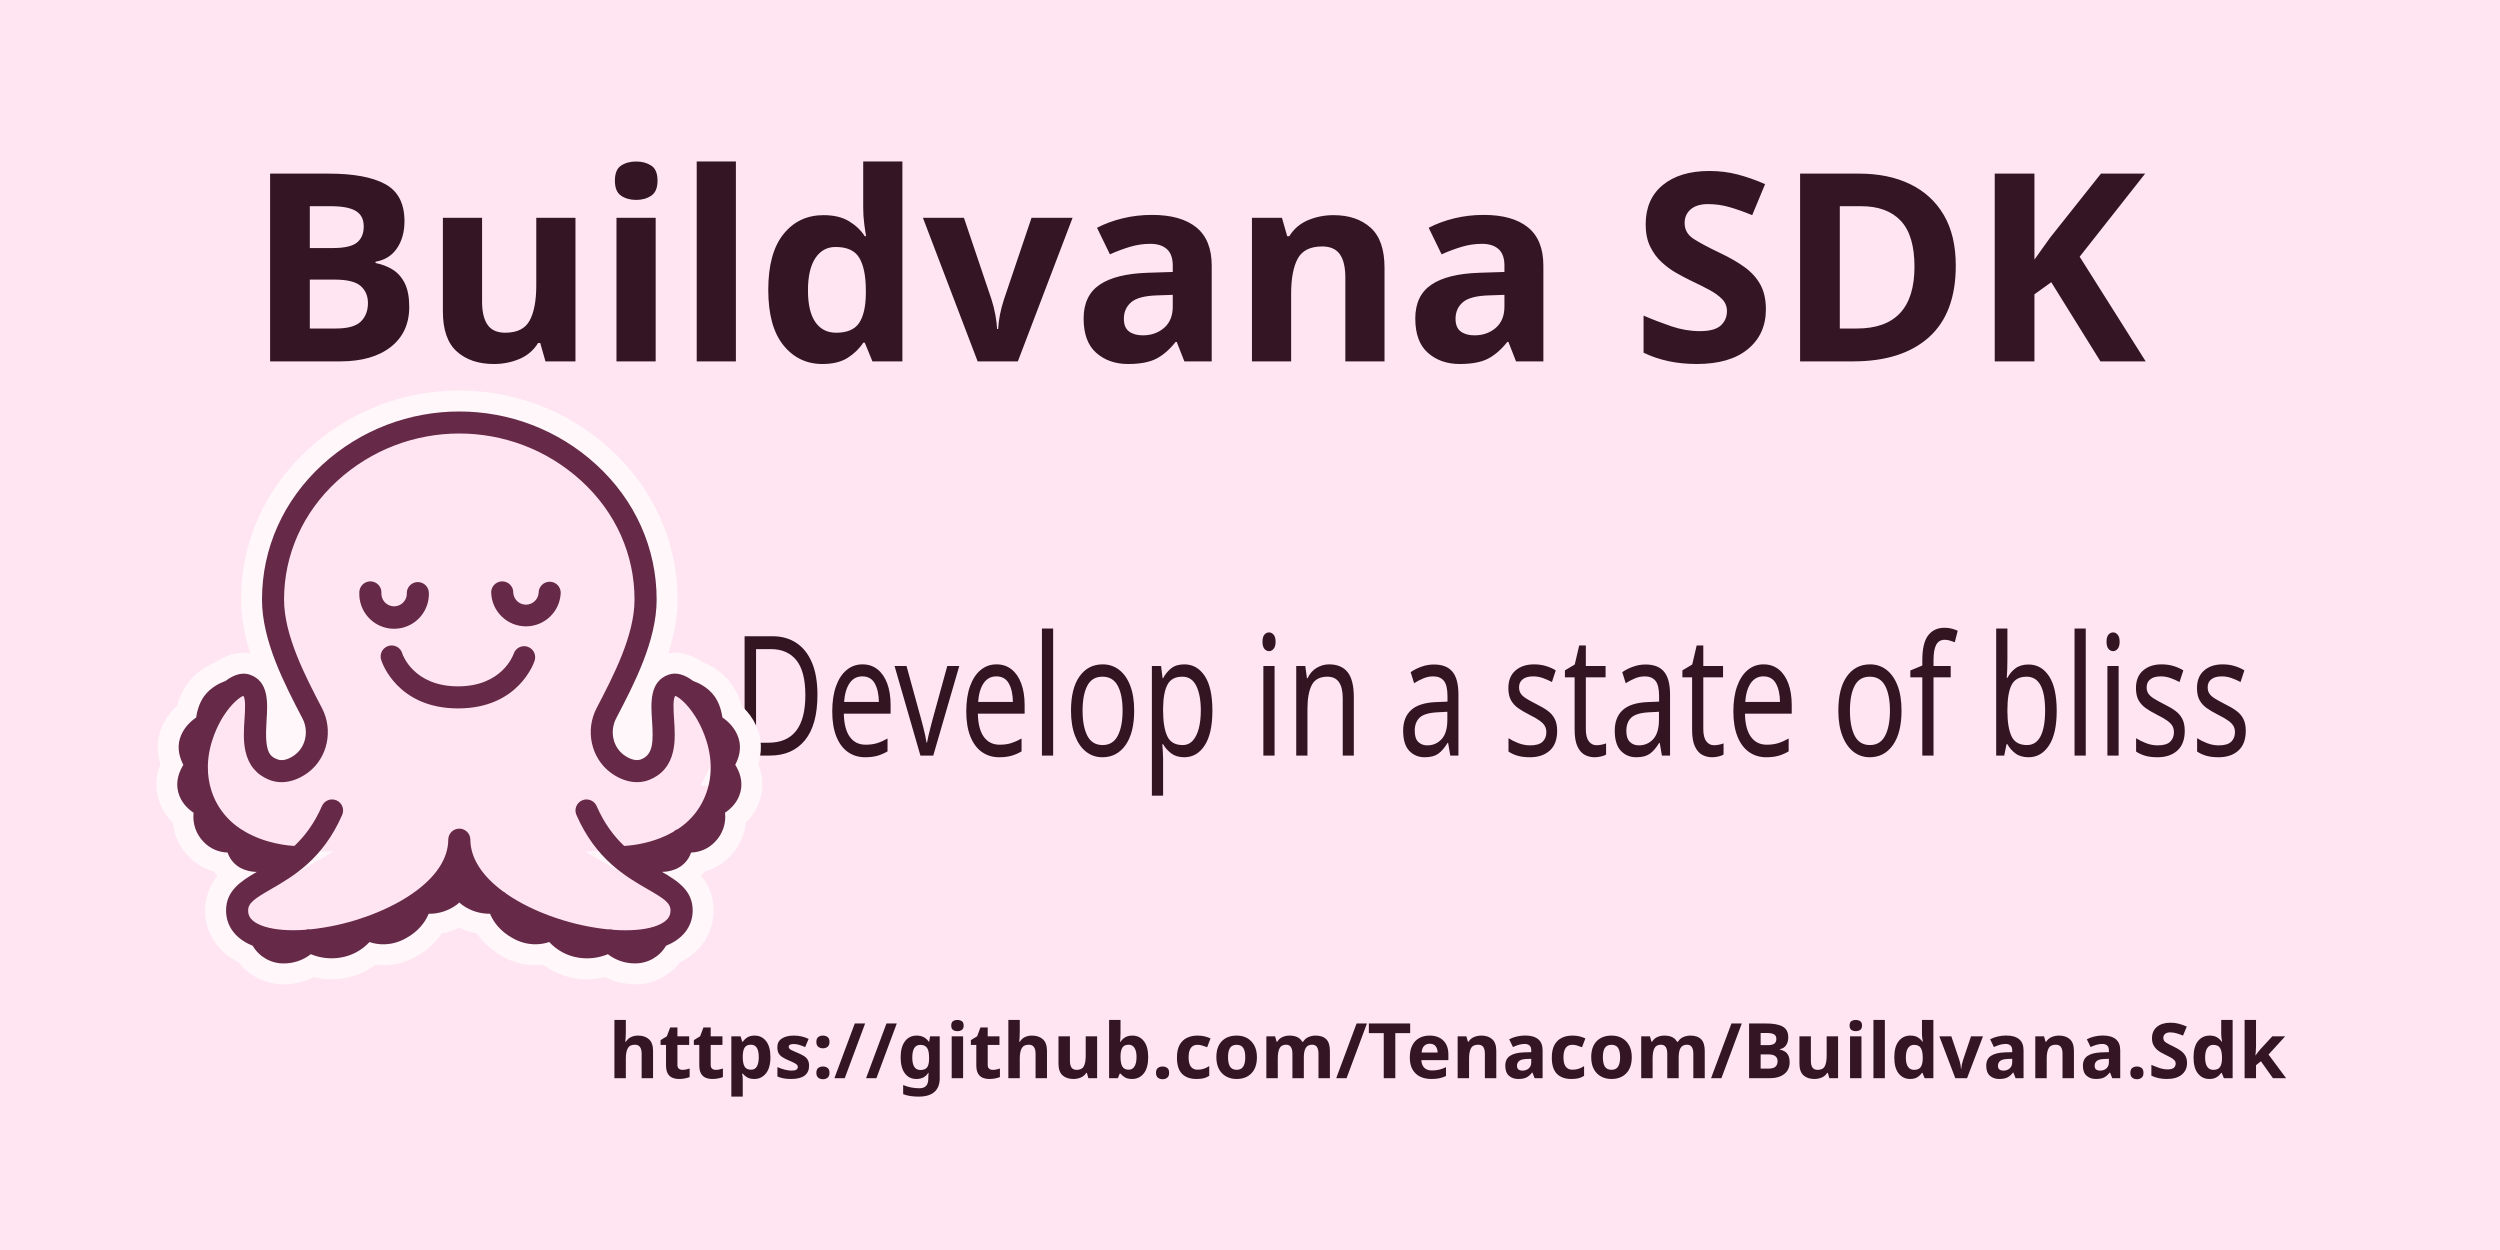
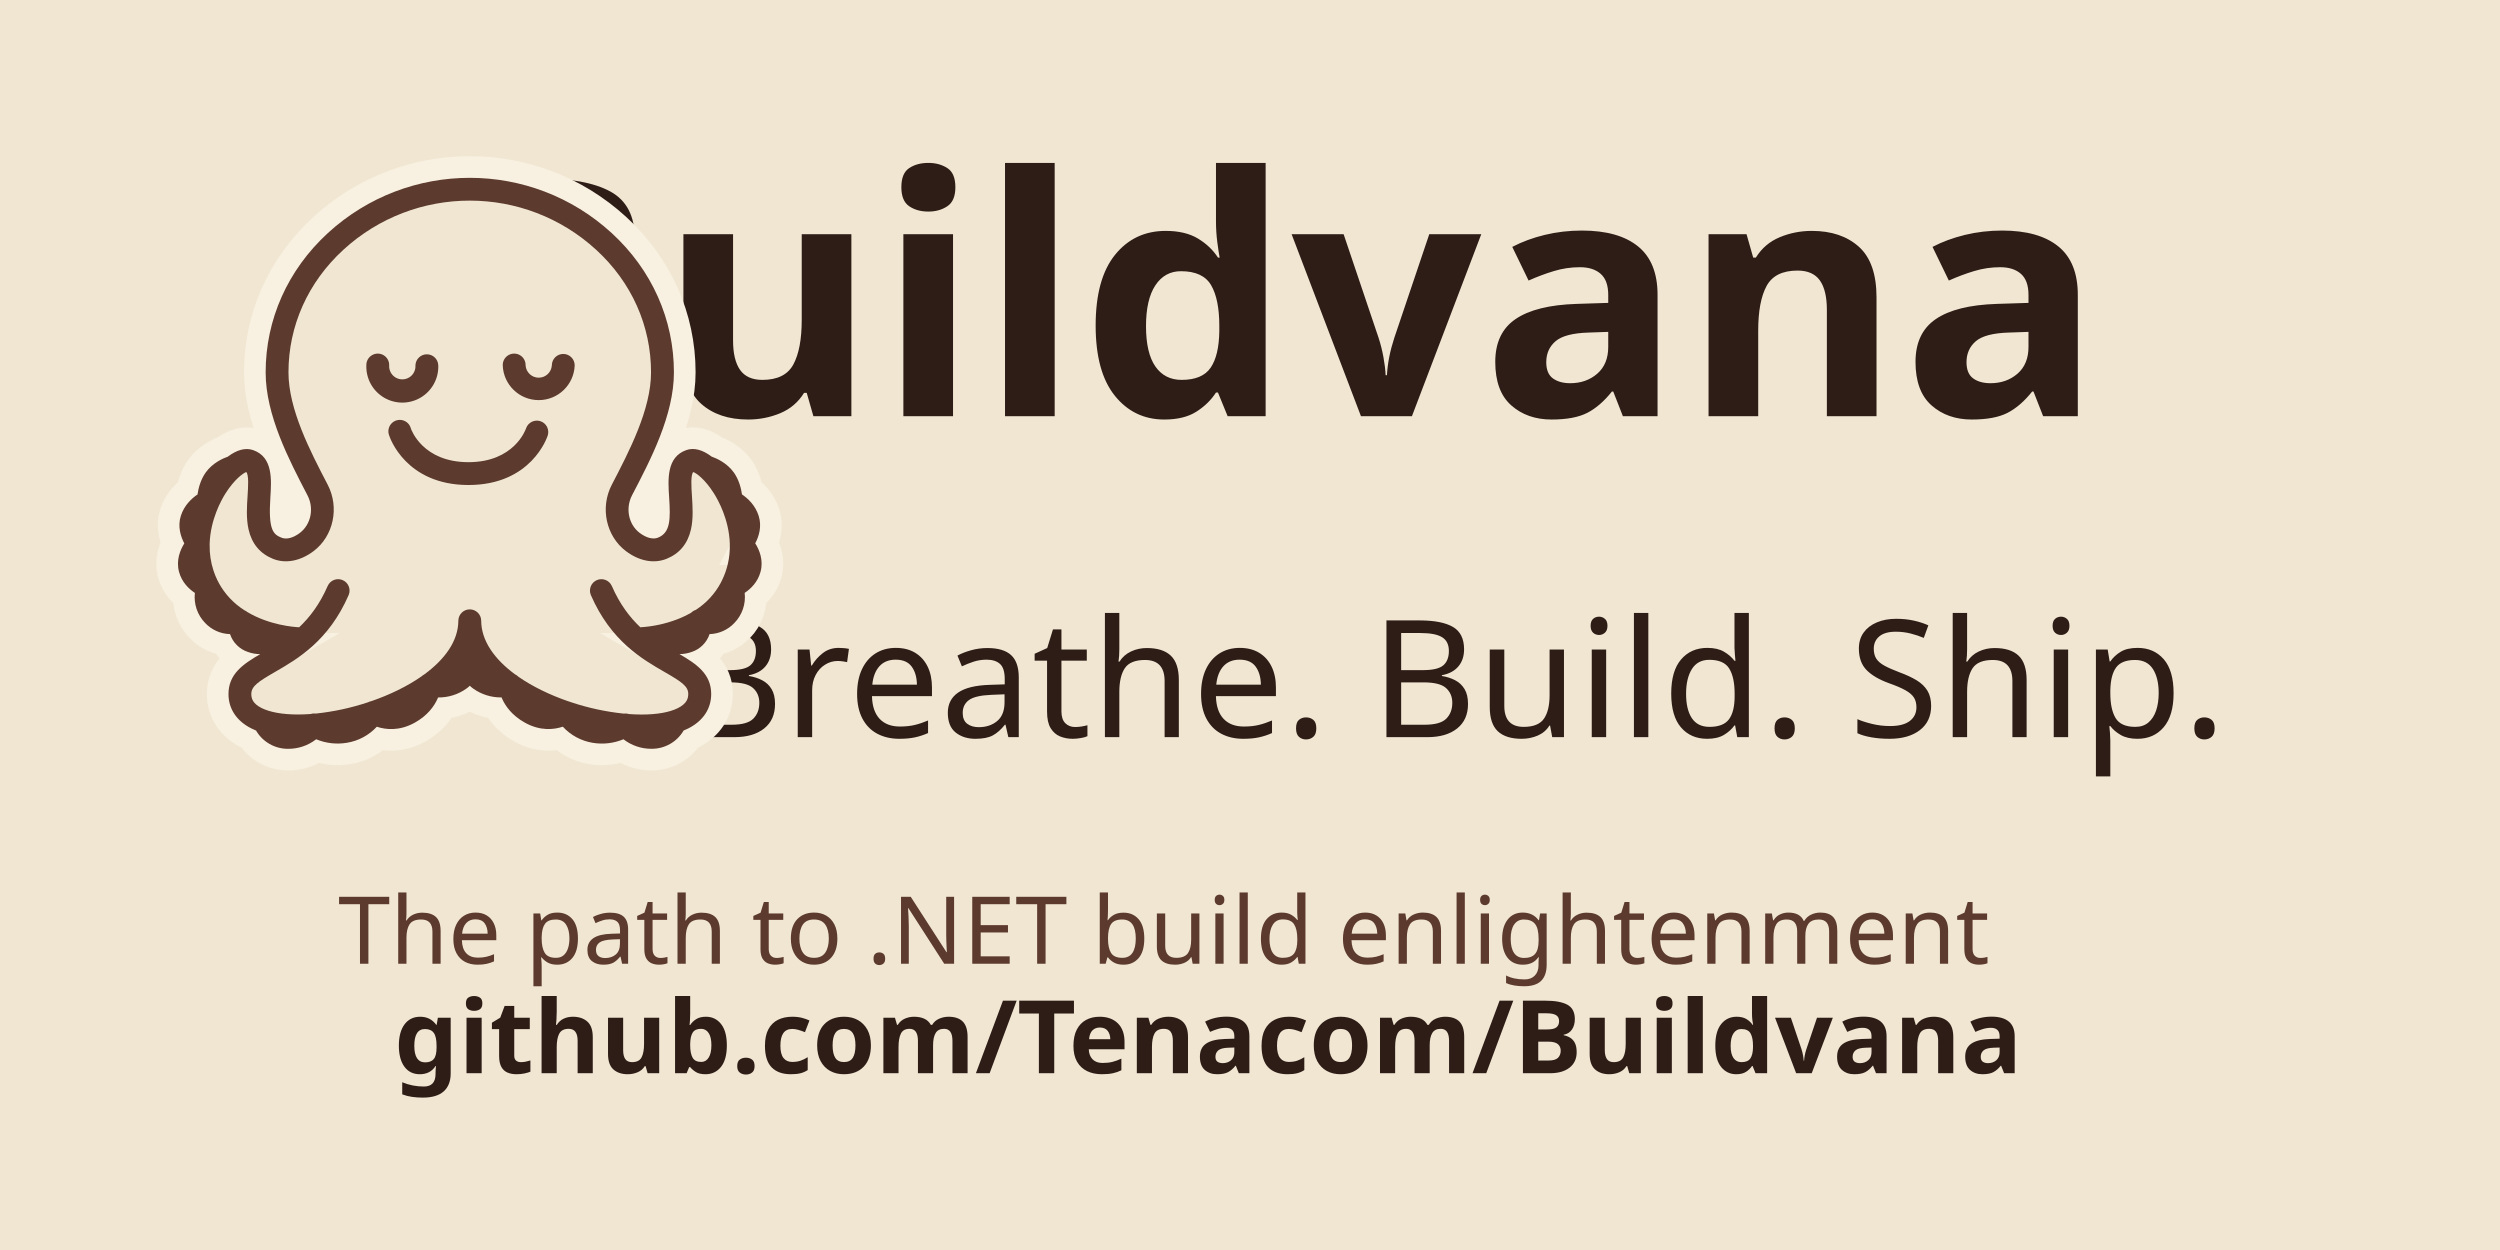
<svg xmlns="http://www.w3.org/2000/svg" height="640" width="1280" id="svg16" version="1.1" y="0px" x="0px" viewBox="0 0 1280 640">
  <defs id="defs20" />
-   <rect ry="0" y="0" x="0" height="640" width="1280" id="rect855" style="fill:#ffe5f2;fill-opacity:1;stroke:none;stroke-width:0;stroke-linejoin:round;stroke-miterlimit:4;stroke-dasharray:none" />
-   <text id="text835" y="185.038" x="1203.569" style="font-style:normal;font-variant:normal;font-weight:bold;font-stretch:normal;font-size:134.659px;line-height:1.25;font-family:Repo;-inkscape-font-specification:'Repo, Bold';font-variant-ligatures:normal;font-variant-caps:normal;font-variant-numeric:normal;font-variant-east-asian:normal;text-align:end;letter-spacing:0px;word-spacing:0px;text-anchor:end;fill:#331524;fill-opacity:1;stroke:none;stroke-width:0.316" xml:space="preserve" transform="scale(1.000055,0.9999446)">
-     <tspan id="tspan3326" x="1203.569" y="185.038" style="text-align:end;text-anchor:end;stroke-width:0.316">Buildvana SDK</tspan>
+   <rect ry="0" y="0" x="0" height="640" width="1280" id="rect855" style="fill:#f0e6d2;fill-opacity:1;stroke:none;stroke-width:0;stroke-linejoin:round;stroke-miterlimit:4;stroke-dasharray:none" />
+   <text id="text835" y="213.094" x="1209.726" style="font-style:normal;font-variant:normal;font-weight:bold;font-stretch:normal;font-size:170.633px;line-height:1.25;font-family:Repo;-inkscape-font-specification:'Repo, Bold';font-variant-ligatures:normal;font-variant-caps:normal;font-variant-numeric:normal;font-variant-east-asian:normal;text-align:end;letter-spacing:0px;word-spacing:0px;text-anchor:end;fill:#2e1d17;fill-opacity:1;stroke:none;stroke-width:0.4" xml:space="preserve">
+     <tspan id="tspan1" x="1209.726" y="213.094" style="stroke-width:0.4">Buildvana</tspan>
  </text>
-   <text transform="scale(0.8731784,1.145241)" id="text839" y="337.793" x="1378.473" style="font-style:normal;font-variant:normal;font-weight:500;font-stretch:normal;font-size:74.705px;line-height:1.25;font-family:Repo;-inkscape-font-specification:'Repo Medium';font-variant-ligatures:normal;font-variant-caps:normal;font-variant-numeric:normal;font-variant-east-asian:normal;text-align:end;letter-spacing:0px;word-spacing:0px;text-anchor:end;fill:#331522;fill-opacity:1;stroke:none;stroke-width:0.233" xml:space="preserve">
-     <tspan style="text-align:end;text-anchor:end;stroke-width:0.233" y="337.793" x="1378.473" id="tspan939">Develop in a state of bliss</tspan>
+   <text id="text839" y="377.42" x="1205.189" style="font-style:normal;font-variant:normal;font-weight:500;font-stretch:normal;font-size:83.7px;line-height:1.25;font-family:Repo;-inkscape-font-specification:'Repo, Medium';font-variant-ligatures:normal;font-variant-caps:normal;font-variant-numeric:normal;font-variant-east-asian:normal;text-align:end;letter-spacing:0px;word-spacing:0px;text-anchor:end;fill:#2e1d17;fill-opacity:1;stroke:none;stroke-width:0.262" xml:space="preserve">
+     <tspan id="tspan2" x="1205.189" y="377.42" style="stroke-width:0.262">Breathe. Build. Ship.</tspan>
  </text>
-   <g transform="matrix(5.36318,0,0,5.36318,63.53115,180.3538)" id="g848">
-     <path id="path846" d="m 58.342,39.385 c 0.326,-0.612 0.637,-1.538 0.321,-2.537 -0.316,-0.999 -1.026,-1.631 -1.542,-1.981 -0.078,-0.548 -0.273,-1.351 -0.754,-2.025 -0.632,-0.883 -1.592,-1.304 -2.041,-1.461 -0.843,-0.637 -1.634,-0.848 -2.327,-0.608 -1.845,0.637 -1.709,2.707 -1.599,4.369 0.132,2.002 0.129,3.254 -1.03,3.717 -0.459,0.183 -1.073,0.024 -1.686,-0.437 -1.03,-0.775 -1.335,-2.268 -0.707,-3.477 1.724,-3.295 3.864,-7.404 3.864,-11.339 0,-4.891 -2.039,-9.456 -5.74,-12.854 a 19.373,19.373 0 0 0 -26.195,0 c -3.701,3.401 -5.74,7.966 -5.74,12.854 0,3.937 2.14,8.043 3.859,11.343 0.632,1.204 0.323,2.697 -0.708,3.477 -0.611,0.461 -1.225,0.62 -1.686,0.437 -0.773,-0.31 -1.229,-0.714 -1.03,-3.717 0.105,-1.663 0.245,-3.732 -1.599,-4.369 -0.693,-0.24 -1.489,-0.029 -2.327,0.608 -0.449,0.157 -1.41,0.578 -2.041,1.461 -0.481,0.674 -0.676,1.475 -0.754,2.025 -0.516,0.35 -1.229,0.987 -1.542,1.981 -0.314,0.994 0,1.925 0.321,2.537 -0.379,0.608 -0.769,1.553 -0.489,2.613 0.255,0.966 0.912,1.588 1.466,1.957 a 3.415,3.415 0 0 0 0.955,2.78 3.259,3.259 0 0 0 2.288,1.019 2.603,2.603 0 0 0 1.644,1.646 3.446,3.446 0 0 0 1.143,0.204 c -1.546,0.898 -2.929,1.811 -2.929,3.681 0,1.36 0.747,2.488 2.107,3.172 0.14,0.071 0.286,0.136 0.437,0.198 a 3.394,3.394 0 0 0 2.96,1.686 4.173,4.173 0 0 0 2.587,-0.882 5.163,5.163 0 0 0 2.829,0.325 4.79,4.79 0 0 0 2.767,-1.483 c 0.809,0.27 2.069,0.421 3.497,-0.37 1.207,-0.671 1.797,-1.544 2.081,-2.157 0.027,-0.059 0.052,-0.117 0.075,-0.173 a 4.394,4.394 0 0 0 2.613,-0.817 2.555,2.555 0 0 0 0.316,-0.264 2.555,2.555 0 0 0 0.316,0.264 4.389,4.389 0 0 0 2.615,0.814 c 0.023,0.056 0.047,0.114 0.075,0.173 0.283,0.613 0.873,1.486 2.081,2.157 1.428,0.793 2.688,0.64 3.497,0.37 a 4.79,4.79 0 0 0 2.767,1.49 5.163,5.163 0 0 0 2.827,-0.329 4.173,4.173 0 0 0 2.593,0.879 3.394,3.394 0 0 0 2.96,-1.686 c 0.152,-0.062 0.297,-0.127 0.437,-0.198 1.356,-0.685 2.107,-1.812 2.107,-3.172 0,-1.87 -1.383,-2.784 -2.929,-3.681 a 3.446,3.446 0 0 0 1.143,-0.204 2.603,2.603 0 0 0 1.637,-1.643 3.259,3.259 0 0 0 2.284,-1.023 3.415,3.415 0 0 0 0.955,-2.78 c 0.553,-0.369 1.211,-0.99 1.466,-1.957 0.282,-1.06 -0.107,-2.005 -0.49,-2.613 z" style="opacity:1;fill:#ffe5f2;fill-opacity:1;stroke:#fff7fa;stroke-width:4;stroke-miterlimit:4;stroke-dasharray:none;stroke-opacity:1;stop-opacity:1" />
-     <path style="opacity:1;fill:#662947;fill-opacity:1;stroke:none;stroke-width:0.105;stop-opacity:1" d="m 40.63,21.907 a 1.054,1.054 0 0 0 -1.054,1.054 1.214,1.214 0 0 1 -2.423,0 1.054,1.054 0 1 0 -2.107,0 3.321,3.321 0 0 0 6.638,0 1.054,1.054 0 0 0 -1.054,-1.054 z m -11.534,1.054 a 1.054,1.054 0 0 0 -2.107,0 1.214,1.214 0 1 1 -2.423,0 1.054,1.054 0 1 0 -2.107,0 3.321,3.321 0 1 0 6.638,0 z m 29.246,16.425 c 0.326,-0.612 0.637,-1.538 0.321,-2.537 -0.316,-0.999 -1.026,-1.631 -1.542,-1.981 -0.078,-0.548 -0.273,-1.351 -0.754,-2.025 -0.632,-0.883 -1.592,-1.304 -2.041,-1.461 -0.843,-0.637 -1.634,-0.848 -2.327,-0.608 -1.845,0.637 -1.709,2.707 -1.599,4.369 0.132,2.002 0.129,3.254 -1.03,3.717 -0.459,0.183 -1.073,0.024 -1.686,-0.437 -1.03,-0.775 -1.335,-2.268 -0.707,-3.477 1.724,-3.295 3.864,-7.404 3.864,-11.339 0,-4.891 -2.039,-9.456 -5.74,-12.854 a 19.373,19.373 0 0 0 -26.195,0 c -3.701,3.401 -5.74,7.966 -5.74,12.854 0,3.937 2.14,8.043 3.859,11.343 0.632,1.204 0.323,2.697 -0.708,3.477 -0.611,0.461 -1.225,0.62 -1.686,0.437 -0.773,-0.31 -1.229,-0.714 -1.03,-3.717 0.105,-1.663 0.245,-3.732 -1.599,-4.369 -0.693,-0.24 -1.489,-0.029 -2.327,0.608 -0.449,0.157 -1.41,0.578 -2.041,1.461 -0.481,0.674 -0.676,1.475 -0.754,2.025 -0.516,0.35 -1.229,0.987 -1.542,1.981 -0.314,0.994 0,1.925 0.321,2.537 -0.379,0.608 -0.769,1.553 -0.489,2.613 0.255,0.966 0.912,1.588 1.466,1.957 a 3.415,3.415 0 0 0 0.955,2.78 3.259,3.259 0 0 0 2.288,1.019 2.603,2.603 0 0 0 1.644,1.646 3.446,3.446 0 0 0 1.143,0.204 c -1.546,0.898 -2.929,1.811 -2.929,3.681 0,1.36 0.747,2.488 2.107,3.172 0.14,0.071 0.286,0.136 0.437,0.198 a 3.394,3.394 0 0 0 2.96,1.686 4.173,4.173 0 0 0 2.587,-0.882 5.163,5.163 0 0 0 2.829,0.325 4.79,4.79 0 0 0 2.767,-1.483 c 0.809,0.27 2.069,0.421 3.497,-0.37 1.207,-0.671 1.797,-1.544 2.081,-2.157 0.027,-0.059 0.052,-0.117 0.075,-0.173 a 4.394,4.394 0 0 0 2.613,-0.817 2.555,2.555 0 0 0 0.316,-0.264 2.555,2.555 0 0 0 0.316,0.264 4.389,4.389 0 0 0 2.615,0.814 c 0.023,0.056 0.047,0.114 0.075,0.173 0.283,0.613 0.873,1.486 2.081,2.157 1.428,0.793 2.688,0.64 3.497,0.37 a 4.79,4.79 0 0 0 2.767,1.49 5.163,5.163 0 0 0 2.827,-0.329 4.173,4.173 0 0 0 2.593,0.879 3.394,3.394 0 0 0 2.96,-1.686 c 0.152,-0.062 0.297,-0.127 0.437,-0.198 1.356,-0.685 2.107,-1.812 2.107,-3.172 0,-1.87 -1.383,-2.784 -2.929,-3.681 a 3.446,3.446 0 0 0 1.143,-0.204 2.603,2.603 0 0 0 1.637,-1.643 3.259,3.259 0 0 0 2.284,-1.023 3.415,3.415 0 0 0 0.955,-2.78 c 0.553,-0.369 1.211,-0.99 1.466,-1.957 0.282,-1.06 -0.107,-2.005 -0.49,-2.613 z m -6.18,13.908 c 0,0.378 -0.105,0.868 -0.948,1.292 -0.772,0.39 -1.931,0.596 -3.349,0.596 -0.384,0 -0.779,-0.016 -1.182,-0.045 a 1.041,1.041 0 0 0 -0.162,-0.039 0.955,0.955 0 0 0 -0.295,0 22.712,22.712 0 0 1 -4.878,-1.054 1.186,1.186 0 0 0 -0.218,-0.076 h -0.015 c -1.693,-0.583 -3.306,-1.356 -4.636,-2.282 a 1.079,1.079 0 0 0 -0.132,-0.116 0.988,0.988 0 0 0 -0.168,-0.097 c -1.874,-1.383 -3.123,-3.083 -3.123,-4.974 a 1.054,1.054 0 0 0 -2.107,0 c 0,1.904 -1.264,3.609 -3.161,4.993 a 1.005,1.005 0 0 0 -0.112,0.066 0.982,0.982 0 0 0 -0.119,0.098 c -1.333,0.93 -2.95,1.708 -4.644,2.294 l -0.034,0.005 a 0.955,0.955 0 0 0 -0.253,0.092 22.773,22.773 0 0 1 -4.847,1.047 0.955,0.955 0 0 0 -0.295,0 1.041,1.041 0 0 0 -0.162,0.039 c -0.404,0.029 -0.799,0.045 -1.182,0.045 -1.418,0 -2.577,-0.211 -3.349,-0.596 -0.843,-0.421 -0.948,-0.913 -0.948,-1.292 0,-0.709 0.598,-1.121 2.182,-2.035 2.089,-1.205 4.952,-2.856 6.8,-7.098 a 1.054,1.054 0 0 0 -1.932,-0.843 c -0.738,1.693 -1.66,2.898 -2.634,3.815 -0.48,-0.021 -2.739,-0.189 -4.789,-1.408 l -0.018,-0.017 A 0.974,0.974 0 0 0 11.229,45.573 6.914,6.914 0 0 1 8.833,43.023 c -0.006,-0.017 -0.012,-0.035 -0.019,-0.052 A 0.963,0.963 0 0 0 8.72,42.804 7.083,7.083 0 0 1 8.348,41.885 7.174,7.174 0 0 1 7.999,39.539 a 0.99,0.99 0 0 0 0,-0.158 c 0.078,-2.196 1.068,-3.978 1.457,-4.597 0.841,-1.322 1.628,-1.869 1.919,-1.981 0.252,0.247 0.176,1.412 0.123,2.201 -0.064,0.978 -0.137,2.087 0.091,3.094 0.299,1.322 1.06,2.237 2.261,2.718 1.159,0.463 2.519,0.204 3.734,-0.71 1.844,-1.389 2.406,-4.024 1.309,-6.13 -1.613,-3.095 -3.621,-6.949 -3.621,-10.37 0,-4.293 1.796,-8.309 5.057,-11.305 a 17.264,17.264 0 0 1 23.344,0 c 3.266,2.996 5.057,7.012 5.057,11.305 0,3.421 -2.008,7.27 -3.621,10.37 -1.098,2.107 -0.535,4.741 1.309,6.13 1.215,0.915 2.575,1.173 3.734,0.71 1.201,-0.48 1.962,-1.395 2.261,-2.717 0.228,-1.007 0.155,-2.117 0.091,-3.094 -0.053,-0.789 -0.129,-1.954 0.123,-2.201 0.291,0.105 1.082,0.659 1.914,1.981 0.389,0.617 1.378,2.399 1.457,4.593 a 1.027,1.027 0 0 0 0,0.161 7.07,7.07 0 0 1 -0.743,3.307 c -0.023,0.039 -0.045,0.079 -0.065,0.12 l -0.021,0.054 a 6.797,6.797 0 0 1 -2.305,2.502 0.998,0.998 0 0 0 -0.316,0.162 0.932,0.932 0 0 0 -0.113,0.1 9.337,9.337 0 0 1 -1.314,0.622 11.505,11.505 0 0 1 -3.378,0.724 c -0.972,-0.918 -1.896,-2.122 -2.634,-3.815 a 1.054,1.054 0 0 0 -1.932,0.843 c 1.848,4.242 4.711,5.893 6.8,7.098 1.59,0.912 2.188,1.324 2.188,2.033 z M 38.514,28.11 a 1.054,1.054 0 0 0 -1.323,0.677 c -0.043,0.126 -1.104,3.107 -5.312,3.107 -4.208,0 -5.268,-2.981 -5.309,-3.099 a 1.054,1.054 0 1 0 -2.002,0.643 c 0.059,0.186 1.53,4.563 7.315,4.563 5.785,0 7.252,-4.377 7.312,-4.564 a 1.054,1.054 0 0 0 -0.681,-1.328 z" id="path10" />
+   <g transform="matrix(5.548331,0,0,5.548331,62.96261,59.67557)" id="g848">
+     <path id="path846" d="m 58.342,39.385 c 0.326,-0.612 0.637,-1.538 0.321,-2.537 -0.316,-0.999 -1.026,-1.631 -1.542,-1.981 -0.078,-0.548 -0.273,-1.351 -0.754,-2.025 -0.632,-0.883 -1.592,-1.304 -2.041,-1.461 -0.843,-0.637 -1.634,-0.848 -2.327,-0.608 -1.845,0.637 -1.709,2.707 -1.599,4.369 0.132,2.002 0.129,3.254 -1.03,3.717 -0.459,0.183 -1.073,0.024 -1.686,-0.437 -1.03,-0.775 -1.335,-2.268 -0.707,-3.477 1.724,-3.295 3.864,-7.404 3.864,-11.339 0,-4.891 -2.039,-9.456 -5.74,-12.854 a 19.373,19.373 0 0 0 -26.195,0 c -3.701,3.401 -5.74,7.966 -5.74,12.854 0,3.937 2.14,8.043 3.859,11.343 0.632,1.204 0.323,2.697 -0.708,3.477 -0.611,0.461 -1.225,0.62 -1.686,0.437 -0.773,-0.31 -1.229,-0.714 -1.03,-3.717 0.105,-1.663 0.245,-3.732 -1.599,-4.369 -0.693,-0.24 -1.489,-0.029 -2.327,0.608 -0.449,0.157 -1.41,0.578 -2.041,1.461 -0.481,0.674 -0.676,1.475 -0.754,2.025 -0.516,0.35 -1.229,0.987 -1.542,1.981 -0.314,0.994 0,1.925 0.321,2.537 -0.379,0.608 -0.769,1.553 -0.489,2.613 0.255,0.966 0.912,1.588 1.466,1.957 a 3.415,3.415 0 0 0 0.955,2.78 3.259,3.259 0 0 0 2.288,1.019 2.603,2.603 0 0 0 1.644,1.646 3.446,3.446 0 0 0 1.143,0.204 c -1.546,0.898 -2.929,1.811 -2.929,3.681 0,1.36 0.747,2.488 2.107,3.172 0.14,0.071 0.286,0.136 0.437,0.198 a 3.394,3.394 0 0 0 2.96,1.686 4.173,4.173 0 0 0 2.587,-0.882 5.163,5.163 0 0 0 2.829,0.325 4.79,4.79 0 0 0 2.767,-1.483 c 0.809,0.27 2.069,0.421 3.497,-0.37 1.207,-0.671 1.797,-1.544 2.081,-2.157 0.027,-0.059 0.052,-0.117 0.075,-0.173 a 4.394,4.394 0 0 0 2.613,-0.817 2.555,2.555 0 0 0 0.316,-0.264 2.555,2.555 0 0 0 0.316,0.264 4.389,4.389 0 0 0 2.615,0.814 c 0.023,0.056 0.047,0.114 0.075,0.173 0.283,0.613 0.873,1.486 2.081,2.157 1.428,0.793 2.688,0.64 3.497,0.37 a 4.79,4.79 0 0 0 2.767,1.49 5.163,5.163 0 0 0 2.827,-0.329 4.173,4.173 0 0 0 2.593,0.879 3.394,3.394 0 0 0 2.96,-1.686 c 0.152,-0.062 0.297,-0.127 0.437,-0.198 1.356,-0.685 2.107,-1.812 2.107,-3.172 0,-1.87 -1.383,-2.784 -2.929,-3.681 a 3.446,3.446 0 0 0 1.143,-0.204 2.603,2.603 0 0 0 1.637,-1.643 3.259,3.259 0 0 0 2.284,-1.023 3.415,3.415 0 0 0 0.955,-2.78 c 0.553,-0.369 1.211,-0.99 1.466,-1.957 0.282,-1.06 -0.107,-2.005 -0.49,-2.613 z" style="opacity:1;fill:#f0e6d2;fill-opacity:1;stroke:#f8f0e0;stroke-width:4;stroke-miterlimit:4;stroke-dasharray:none;stroke-opacity:1;stop-opacity:1" />
+     <path style="opacity:1;fill:#5c3a2e;fill-opacity:1;stroke:none;stroke-width:0.105;stop-opacity:1" d="m 40.63,21.907 a 1.054,1.054 0 0 0 -1.054,1.054 1.214,1.214 0 0 1 -2.423,0 1.054,1.054 0 1 0 -2.107,0 3.321,3.321 0 0 0 6.638,0 1.054,1.054 0 0 0 -1.054,-1.054 z m -11.534,1.054 a 1.054,1.054 0 0 0 -2.107,0 1.214,1.214 0 1 1 -2.423,0 1.054,1.054 0 1 0 -2.107,0 3.321,3.321 0 1 0 6.638,0 z m 29.246,16.425 c 0.326,-0.612 0.637,-1.538 0.321,-2.537 -0.316,-0.999 -1.026,-1.631 -1.542,-1.981 -0.078,-0.548 -0.273,-1.351 -0.754,-2.025 -0.632,-0.883 -1.592,-1.304 -2.041,-1.461 -0.843,-0.637 -1.634,-0.848 -2.327,-0.608 -1.845,0.637 -1.709,2.707 -1.599,4.369 0.132,2.002 0.129,3.254 -1.03,3.717 -0.459,0.183 -1.073,0.024 -1.686,-0.437 -1.03,-0.775 -1.335,-2.268 -0.707,-3.477 1.724,-3.295 3.864,-7.404 3.864,-11.339 0,-4.891 -2.039,-9.456 -5.74,-12.854 a 19.373,19.373 0 0 0 -26.195,0 c -3.701,3.401 -5.74,7.966 -5.74,12.854 0,3.937 2.14,8.043 3.859,11.343 0.632,1.204 0.323,2.697 -0.708,3.477 -0.611,0.461 -1.225,0.62 -1.686,0.437 -0.773,-0.31 -1.229,-0.714 -1.03,-3.717 0.105,-1.663 0.245,-3.732 -1.599,-4.369 -0.693,-0.24 -1.489,-0.029 -2.327,0.608 -0.449,0.157 -1.41,0.578 -2.041,1.461 -0.481,0.674 -0.676,1.475 -0.754,2.025 -0.516,0.35 -1.229,0.987 -1.542,1.981 -0.314,0.994 0,1.925 0.321,2.537 -0.379,0.608 -0.769,1.553 -0.489,2.613 0.255,0.966 0.912,1.588 1.466,1.957 a 3.415,3.415 0 0 0 0.955,2.78 3.259,3.259 0 0 0 2.288,1.019 2.603,2.603 0 0 0 1.644,1.646 3.446,3.446 0 0 0 1.143,0.204 c -1.546,0.898 -2.929,1.811 -2.929,3.681 0,1.36 0.747,2.488 2.107,3.172 0.14,0.071 0.286,0.136 0.437,0.198 a 3.394,3.394 0 0 0 2.96,1.686 4.173,4.173 0 0 0 2.587,-0.882 5.163,5.163 0 0 0 2.829,0.325 4.79,4.79 0 0 0 2.767,-1.483 c 0.809,0.27 2.069,0.421 3.497,-0.37 1.207,-0.671 1.797,-1.544 2.081,-2.157 0.027,-0.059 0.052,-0.117 0.075,-0.173 a 4.394,4.394 0 0 0 2.613,-0.817 2.555,2.555 0 0 0 0.316,-0.264 2.555,2.555 0 0 0 0.316,0.264 4.389,4.389 0 0 0 2.615,0.814 c 0.023,0.056 0.047,0.114 0.075,0.173 0.283,0.613 0.873,1.486 2.081,2.157 1.428,0.793 2.688,0.64 3.497,0.37 a 4.79,4.79 0 0 0 2.767,1.49 5.163,5.163 0 0 0 2.827,-0.329 4.173,4.173 0 0 0 2.593,0.879 3.394,3.394 0 0 0 2.96,-1.686 c 0.152,-0.062 0.297,-0.127 0.437,-0.198 1.356,-0.685 2.107,-1.812 2.107,-3.172 0,-1.87 -1.383,-2.784 -2.929,-3.681 a 3.446,3.446 0 0 0 1.143,-0.204 2.603,2.603 0 0 0 1.637,-1.643 3.259,3.259 0 0 0 2.284,-1.023 3.415,3.415 0 0 0 0.955,-2.78 c 0.553,-0.369 1.211,-0.99 1.466,-1.957 0.282,-1.06 -0.107,-2.005 -0.49,-2.613 z m -6.18,13.908 c 0,0.378 -0.105,0.868 -0.948,1.292 -0.772,0.39 -1.931,0.596 -3.349,0.596 -0.384,0 -0.779,-0.016 -1.182,-0.045 a 1.041,1.041 0 0 0 -0.162,-0.039 0.955,0.955 0 0 0 -0.295,0 22.712,22.712 0 0 1 -4.878,-1.054 1.186,1.186 0 0 0 -0.218,-0.076 h -0.015 c -1.693,-0.583 -3.306,-1.356 -4.636,-2.282 a 1.079,1.079 0 0 0 -0.132,-0.116 0.988,0.988 0 0 0 -0.168,-0.097 c -1.874,-1.383 -3.123,-3.083 -3.123,-4.974 a 1.054,1.054 0 0 0 -2.107,0 c 0,1.904 -1.264,3.609 -3.161,4.993 a 1.005,1.005 0 0 0 -0.112,0.066 0.982,0.982 0 0 0 -0.119,0.098 c -1.333,0.93 -2.95,1.708 -4.644,2.294 l -0.034,0.005 a 0.955,0.955 0 0 0 -0.253,0.092 22.773,22.773 0 0 1 -4.847,1.047 0.955,0.955 0 0 0 -0.295,0 1.041,1.041 0 0 0 -0.162,0.039 c -0.404,0.029 -0.799,0.045 -1.182,0.045 -1.418,0 -2.577,-0.211 -3.349,-0.596 -0.843,-0.421 -0.948,-0.913 -0.948,-1.292 0,-0.709 0.598,-1.121 2.182,-2.035 2.089,-1.205 4.952,-2.856 6.8,-7.098 a 1.054,1.054 0 0 0 -1.932,-0.843 c -0.738,1.693 -1.66,2.898 -2.634,3.815 -0.48,-0.021 -2.739,-0.189 -4.789,-1.408 l -0.018,-0.017 A 0.974,0.974 0 0 0 11.229,45.573 6.914,6.914 0 0 1 8.833,43.023 c -0.006,-0.017 -0.012,-0.035 -0.019,-0.052 A 0.963,0.963 0 0 0 8.72,42.804 7.083,7.083 0 0 1 8.348,41.885 7.174,7.174 0 0 1 7.999,39.539 a 0.99,0.99 0 0 0 0,-0.158 c 0.078,-2.196 1.068,-3.978 1.457,-4.597 0.841,-1.322 1.628,-1.869 1.919,-1.981 0.252,0.247 0.176,1.412 0.123,2.201 -0.064,0.978 -0.137,2.087 0.091,3.094 0.299,1.322 1.06,2.237 2.261,2.718 1.159,0.463 2.519,0.204 3.734,-0.71 1.844,-1.389 2.406,-4.024 1.309,-6.13 -1.613,-3.095 -3.621,-6.949 -3.621,-10.37 0,-4.293 1.796,-8.309 5.057,-11.305 a 17.264,17.264 0 0 1 23.344,0 c 3.266,2.996 5.057,7.012 5.057,11.305 0,3.421 -2.008,7.27 -3.621,10.37 -1.098,2.107 -0.535,4.741 1.309,6.13 1.215,0.915 2.575,1.173 3.734,0.71 1.201,-0.48 1.962,-1.395 2.261,-2.717 0.228,-1.007 0.155,-2.117 0.091,-3.094 -0.053,-0.789 -0.129,-1.954 0.123,-2.201 0.291,0.105 1.082,0.659 1.914,1.981 0.389,0.617 1.378,2.399 1.457,4.593 a 1.027,1.027 0 0 0 0,0.161 7.07,7.07 0 0 1 -0.743,3.307 c -0.023,0.039 -0.045,0.079 -0.065,0.12 l -0.021,0.054 a 6.797,6.797 0 0 1 -2.305,2.502 0.998,0.998 0 0 0 -0.316,0.162 0.932,0.932 0 0 0 -0.113,0.1 9.337,9.337 0 0 1 -1.314,0.622 11.505,11.505 0 0 1 -3.378,0.724 c -0.972,-0.918 -1.896,-2.122 -2.634,-3.815 a 1.054,1.054 0 0 0 -1.932,0.843 c 1.848,4.242 4.711,5.893 6.8,7.098 1.59,0.912 2.188,1.324 2.188,2.033 z M 38.514,28.11 a 1.054,1.054 0 0 0 -1.323,0.677 c -0.043,0.126 -1.104,3.107 -5.312,3.107 -4.208,0 -5.268,-2.981 -5.309,-3.099 a 1.054,1.054 0 1 0 -2.002,0.643 c 0.059,0.186 1.53,4.563 7.315,4.563 5.785,0 7.252,-4.377 7.312,-4.564 a 1.054,1.054 0 0 0 -0.681,-1.328 z" id="path10" />
  </g>
-   <text id="text835-8-9" y="552.045" x="1201.131" style="font-style:normal;font-variant:normal;font-weight:bold;font-stretch:normal;font-size:39.256px;line-height:1.25;font-family:'Courier Prime';-inkscape-font-specification:'Courier Prime, Bold';font-variant-ligatures:normal;font-variant-caps:normal;font-variant-numeric:normal;font-variant-east-asian:normal;text-align:end;letter-spacing:0px;word-spacing:0px;text-anchor:end;fill:#331524;fill-opacity:1;stroke:none;stroke-width:0.465" xml:space="preserve">
-     <tspan id="tspan6052" x="1201.131" y="552.045">https://github.com/Tenacom/Buildvana.Sdk</tspan>
+   <text id="text835-8-9" y="549.492" x="1075.969" style="font-style:normal;font-variant:normal;font-weight:bold;font-stretch:normal;font-size:52.008px;line-height:1.25;font-family:'Courier Prime';-inkscape-font-specification:'Courier Prime, Bold';font-variant-ligatures:normal;font-variant-caps:normal;font-variant-numeric:normal;font-variant-east-asian:normal;text-align:end;letter-spacing:0px;word-spacing:0px;text-anchor:end;fill:#2e1d17;fill-opacity:1;stroke:none;stroke-width:0.615" xml:space="preserve">
+     <tspan id="tspan5" x="1075.969" y="549.492">github.com/Tenacom/Buildvana</tspan>
+   </text>
+   <text id="text4" y="493.44" x="1056.088" style="font-style:normal;font-variant:normal;font-weight:500;font-stretch:normal;font-size:48px;line-height:1.25;font-family:Repo;-inkscape-font-specification:'Repo, Medium';font-variant-ligatures:normal;font-variant-caps:normal;font-variant-numeric:normal;font-variant-east-asian:normal;text-align:end;letter-spacing:0px;word-spacing:0px;text-anchor:end;fill:#5c3a2e;fill-opacity:1;stroke:none;stroke-width:0.262" xml:space="preserve">
+     <tspan id="tspan3" x="1056.088" y="493.44">The path to .NET build enlightenment</tspan>
  </text>
</svg>
